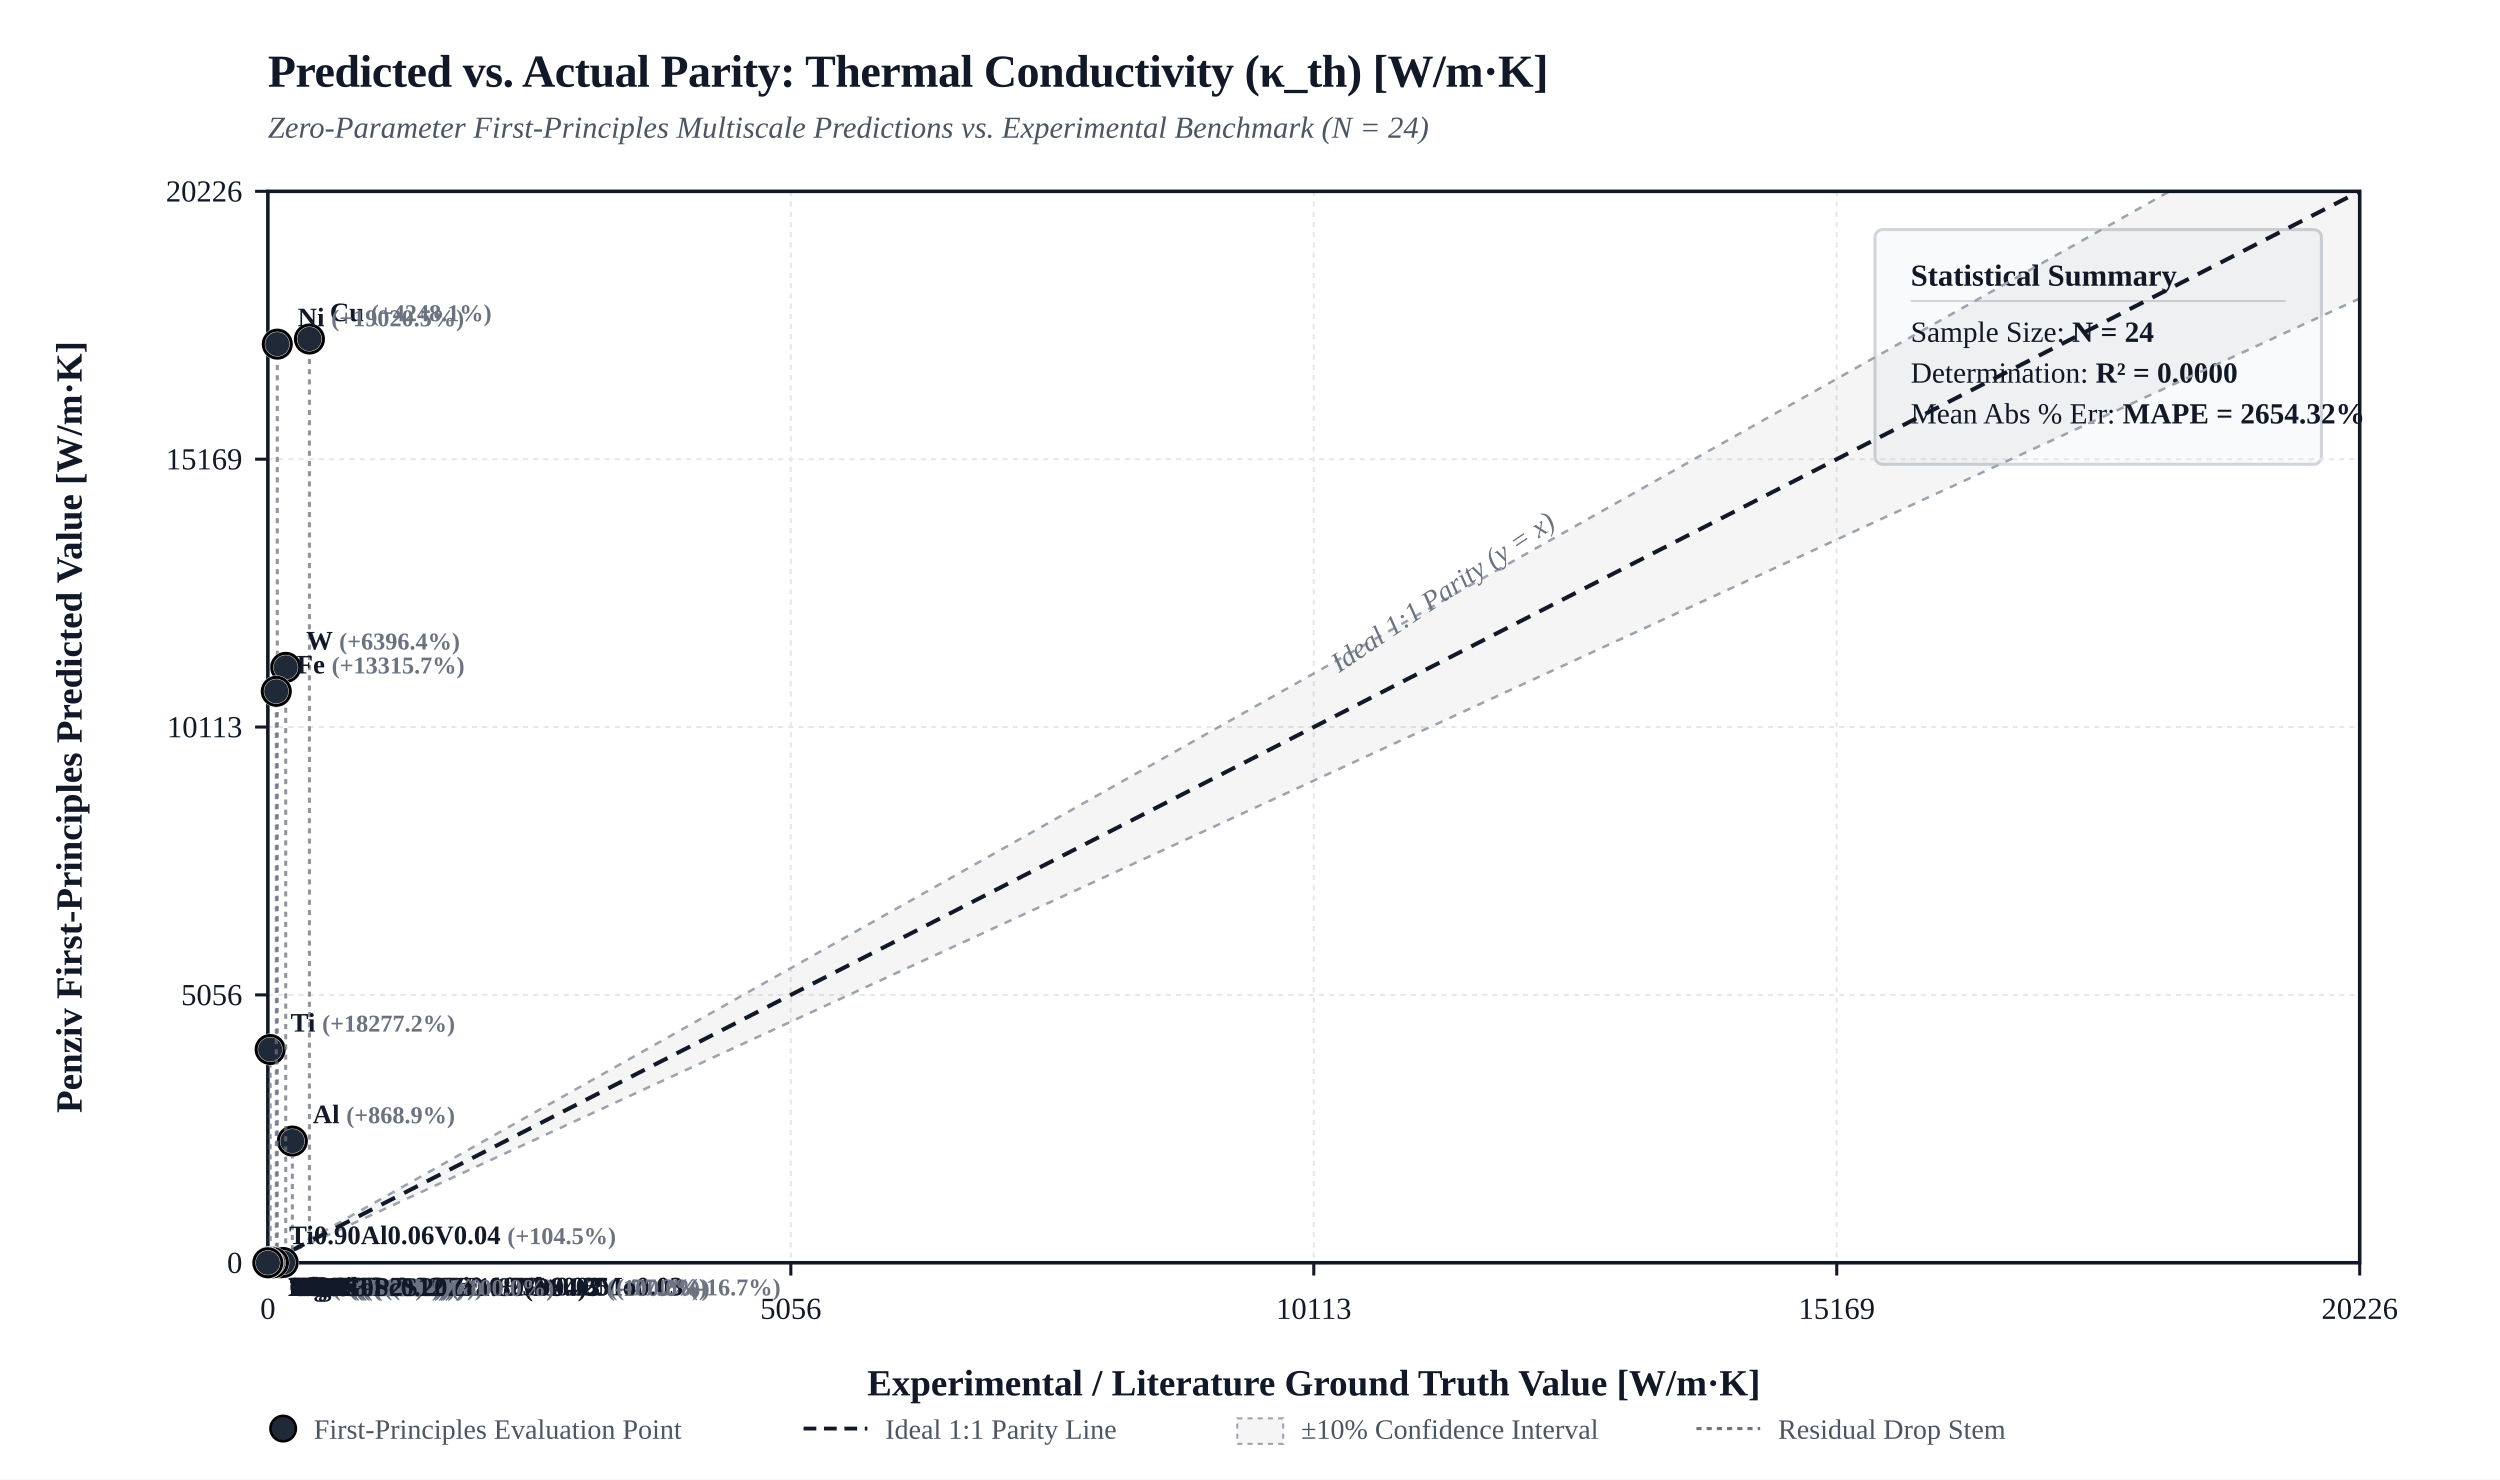
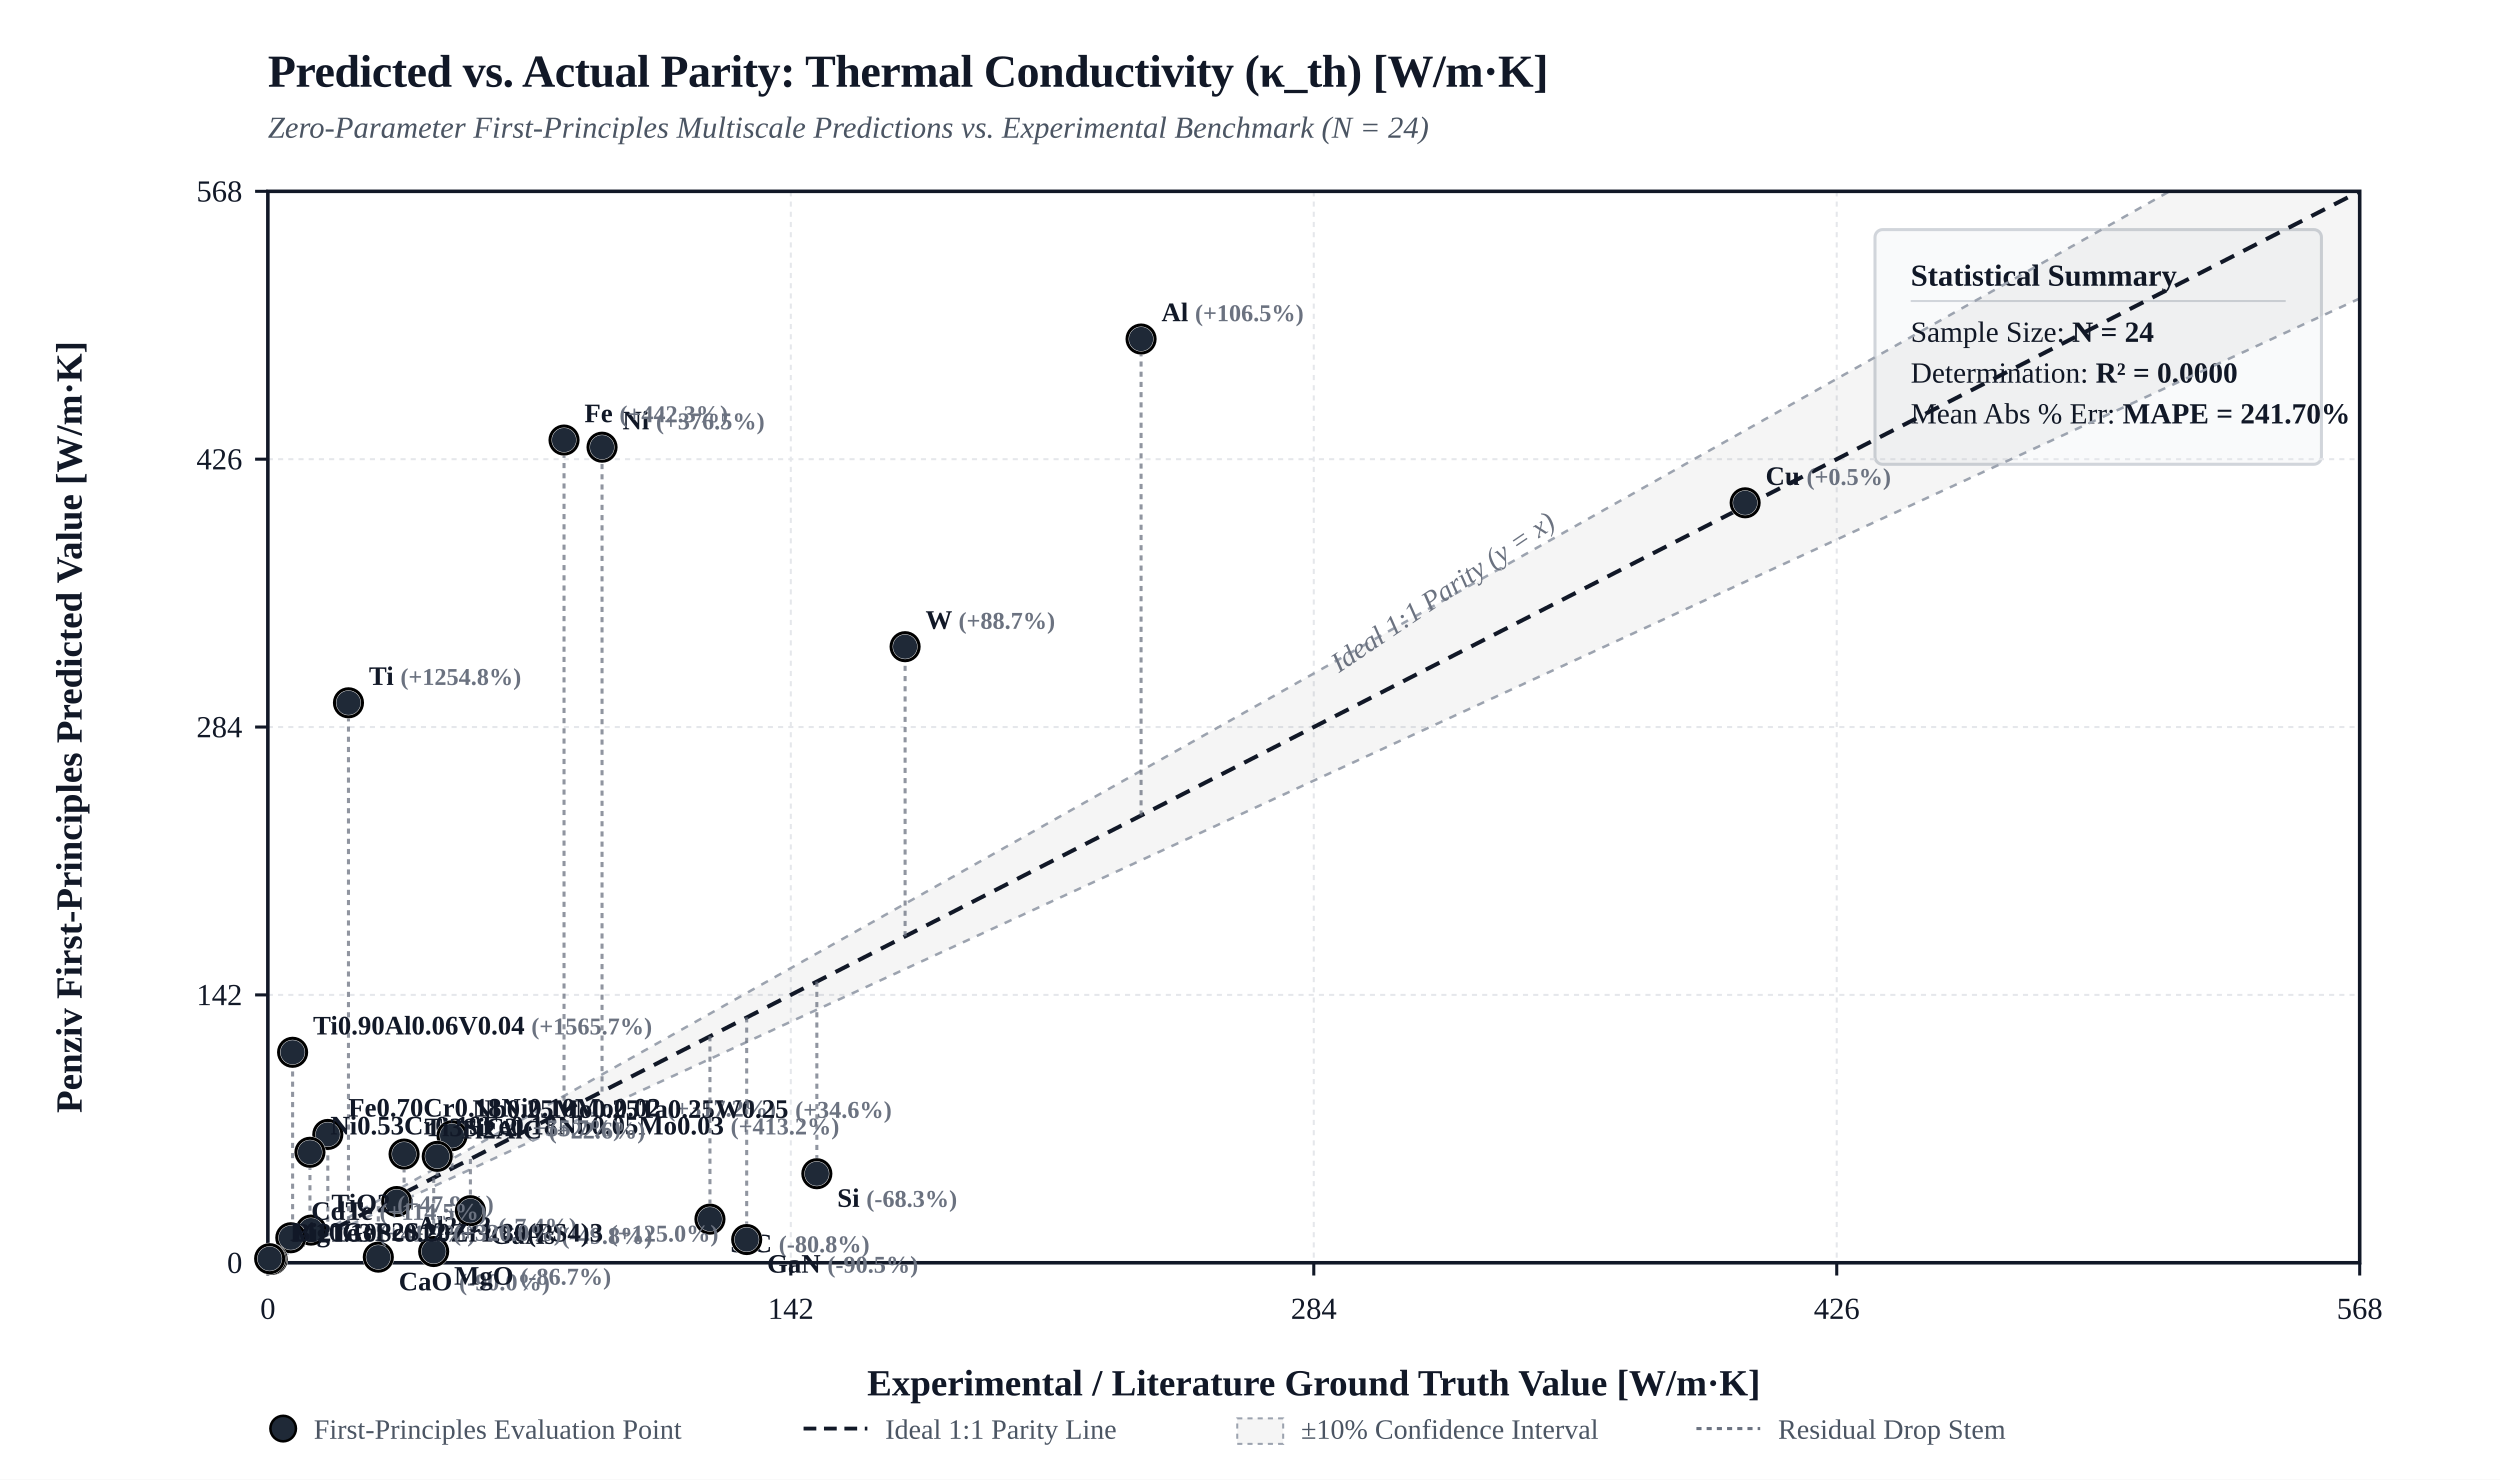
<svg xmlns="http://www.w3.org/2000/svg" viewBox="0 0 980 580" width="100%" height="auto" style="background-color: #FFFFFF; border: 1px solid #E5E7EB; border-radius: 4px; font-family: 'Times New Roman', Times, 'DejaVu Serif', 'TeX Gyre Termes', Georgia, serif;">
  <defs>
    <clipPath id="plotClip">
      <rect x="105" y="75" width="820" height="420" />
    </clipPath>
  </defs>
  <rect x="0" y="0" width="980" height="580" fill="#FFFFFF" />
  <text x="105" y="34" fill="#111827" font-size="18" font-weight="bold" letter-spacing="-0.01em">Predicted vs. Actual Parity: Thermal Conductivity (κ_th) [W/m·K]</text>
  <text x="105" y="54" fill="#4B5563" font-size="12" font-style="italic">Zero-Parameter First-Principles Multiscale Predictions vs. Experimental Benchmark (N = 24)</text>
  <g transform="translate(735, 90)">
    <rect width="175" height="92" rx="3" fill="#F9FAFB" stroke="#D1D5DB" stroke-width="1.2" />
    <text x="14" y="22" fill="#111827" font-size="12" font-weight="bold">Statistical Summary</text>
    <line x1="14" y1="28" x2="161" y2="28" stroke="#D1D5DB" stroke-width="0.8" />
    <text x="14" y="44" fill="#111827" font-size="11.5">Sample Size: <tspan font-weight="bold">N = 24</tspan>
    </text>
    <text x="14" y="60" fill="#111827" font-size="11.5">Determination: <tspan font-weight="bold">R² = 0.0000</tspan>
    </text>
-     <text x="14" y="76" fill="#111827" font-size="11.5">Mean Abs % Err: <tspan font-weight="bold">MAPE = 2654.32%</tspan>
+     <text x="14" y="76" fill="#111827" font-size="11.5">Mean Abs % Err: <tspan font-weight="bold">MAPE = 241.70%</tspan>
    </text>
  </g>
  <line x1="105.0" y1="75" x2="105.0" y2="495" stroke="#E5E7EB" stroke-width="0.8" stroke-dasharray="2,2" />
  <line x1="105" y1="495.0" x2="925" y2="495.0" stroke="#E5E7EB" stroke-width="0.8" stroke-dasharray="2,2" />
  <line x1="100" y1="495.0" x2="105" y2="495.0" stroke="#111827" stroke-width="1.2" />
  <text x="95" y="499.0" fill="#111827" font-size="12" font-weight="500" text-anchor="end">0</text>
  <line x1="105.0" y1="495" x2="105.0" y2="500" stroke="#111827" stroke-width="1.2" />
  <text x="105.0" y="517.0" fill="#111827" font-size="12" font-weight="500" text-anchor="middle">0</text>
  <line x1="310.0" y1="75" x2="310.0" y2="495" stroke="#E5E7EB" stroke-width="0.8" stroke-dasharray="2,2" />
  <line x1="105" y1="390.0" x2="925" y2="390.0" stroke="#E5E7EB" stroke-width="0.8" stroke-dasharray="2,2" />
  <line x1="100" y1="390.0" x2="105" y2="390.0" stroke="#111827" stroke-width="1.2" />
-   <text x="95" y="394.0" fill="#111827" font-size="12" font-weight="500" text-anchor="end">5056</text>
+   <text x="95" y="394.0" fill="#111827" font-size="12" font-weight="500" text-anchor="end">142</text>
  <line x1="310.0" y1="495" x2="310.0" y2="500" stroke="#111827" stroke-width="1.2" />
-   <text x="310.0" y="517.0" fill="#111827" font-size="12" font-weight="500" text-anchor="middle">5056</text>
+   <text x="310.0" y="517.0" fill="#111827" font-size="12" font-weight="500" text-anchor="middle">142</text>
  <line x1="515.0" y1="75" x2="515.0" y2="495" stroke="#E5E7EB" stroke-width="0.8" stroke-dasharray="2,2" />
  <line x1="105" y1="285.0" x2="925" y2="285.0" stroke="#E5E7EB" stroke-width="0.8" stroke-dasharray="2,2" />
  <line x1="100" y1="285.0" x2="105" y2="285.0" stroke="#111827" stroke-width="1.2" />
-   <text x="95" y="289.0" fill="#111827" font-size="12" font-weight="500" text-anchor="end">10113</text>
+   <text x="95" y="289.0" fill="#111827" font-size="12" font-weight="500" text-anchor="end">284</text>
  <line x1="515.0" y1="495" x2="515.0" y2="500" stroke="#111827" stroke-width="1.2" />
-   <text x="515.0" y="517.0" fill="#111827" font-size="12" font-weight="500" text-anchor="middle">10113</text>
+   <text x="515.0" y="517.0" fill="#111827" font-size="12" font-weight="500" text-anchor="middle">284</text>
  <line x1="720.0" y1="75" x2="720.0" y2="495" stroke="#E5E7EB" stroke-width="0.8" stroke-dasharray="2,2" />
  <line x1="105" y1="180.0" x2="925" y2="180.0" stroke="#E5E7EB" stroke-width="0.8" stroke-dasharray="2,2" />
  <line x1="100" y1="180.0" x2="105" y2="180.0" stroke="#111827" stroke-width="1.2" />
-   <text x="95" y="184.0" fill="#111827" font-size="12" font-weight="500" text-anchor="end">15169</text>
+   <text x="95" y="184.0" fill="#111827" font-size="12" font-weight="500" text-anchor="end">426</text>
  <line x1="720.0" y1="495" x2="720.0" y2="500" stroke="#111827" stroke-width="1.2" />
-   <text x="720.0" y="517.0" fill="#111827" font-size="12" font-weight="500" text-anchor="middle">15169</text>
+   <text x="720.0" y="517.0" fill="#111827" font-size="12" font-weight="500" text-anchor="middle">426</text>
  <line x1="925.0" y1="75" x2="925.0" y2="495" stroke="#E5E7EB" stroke-width="0.8" stroke-dasharray="2,2" />
  <line x1="105" y1="75.0" x2="925" y2="75.0" stroke="#E5E7EB" stroke-width="0.8" stroke-dasharray="2,2" />
  <line x1="100" y1="75.0" x2="105" y2="75.0" stroke="#111827" stroke-width="1.2" />
-   <text x="95" y="79.0" fill="#111827" font-size="12" font-weight="500" text-anchor="end">20226</text>
+   <text x="95" y="79.0" fill="#111827" font-size="12" font-weight="500" text-anchor="end">568</text>
  <line x1="925.0" y1="495" x2="925.0" y2="500" stroke="#111827" stroke-width="1.2" />
-   <text x="925.0" y="517.0" fill="#111827" font-size="12" font-weight="500" text-anchor="middle">20226</text>
+   <text x="925.0" y="517.0" fill="#111827" font-size="12" font-weight="500" text-anchor="middle">568</text>
  <polygon points="105.0,495.0 925.0,33.0 925.0,117.0 105.0,495.0" fill="rgba(0, 0, 0, 0.04)" clip-path="url(#plotClip)" />
  <line x1="105.0" y1="495.0" x2="925.0" y2="33.0" stroke="#9CA3AF" stroke-width="1.0" stroke-dasharray="3,3" clip-path="url(#plotClip)" />
  <line x1="105.0" y1="495.0" x2="925.0" y2="117.0" stroke="#9CA3AF" stroke-width="1.0" stroke-dasharray="3,3" clip-path="url(#plotClip)" />
  <line x1="105.0" y1="495.0" x2="925.0" y2="75.0" stroke="#111827" stroke-width="1.6" stroke-dasharray="6,4" clip-path="url(#plotClip)" />
  <text x="535.0" y="273.0" fill="#6B7280" font-size="11" font-style="italic" transform="rotate(-34 515.0 285.0)">Ideal 1:1 Parity (y = x)</text>
  <rect x="105" y="75" width="820" height="420" fill="none" stroke="#111827" stroke-width="1.4" />
  <text x="515.0" y="547.0" fill="#111827" font-size="14.5" font-weight="bold" text-anchor="middle">Experimental / Literature Ground Truth Value [W/m·K]</text>
  <text x="32" y="285.0" fill="#111827" font-size="14.5" font-weight="bold" text-anchor="middle" transform="rotate(-90 32 285.0)">Penziv First-Principles Predicted Value [W/m·K]</text>
-   <line x1="121.3" y1="486.7" x2="121.3" y2="132.9" stroke="#6B7280" stroke-width="1.2" stroke-dasharray="2,2" opacity="0.75" clip-path="url(#plotClip)" />
-   <circle cx="121.3" cy="132.9" r="5.5" fill="#1F2937" stroke="#FFFFFF" stroke-width="1.5" />
-   <circle cx="121.3" cy="132.9" r="5.5" fill="none" stroke="#000000" stroke-width="1.2" />
-   <text x="129.3" y="125.9" fill="#111827" font-size="10.5" font-weight="600" text-anchor="start">Cu <tspan fill="#6B7280" font-size="9.5">(+4248.1%)</tspan>
+   <line x1="684.1" y1="198.4" x2="684.1" y2="197.1" stroke="#6B7280" stroke-width="1.2" stroke-dasharray="2,2" opacity="0.75" clip-path="url(#plotClip)" />
+   <circle cx="684.1" cy="197.1" r="5.5" fill="#1F2937" stroke="#FFFFFF" stroke-width="1.5" />
+   <circle cx="684.1" cy="197.1" r="5.5" fill="none" stroke="#000000" stroke-width="1.2" />
+   <text x="692.1" y="190.1" fill="#111827" font-size="10.5" font-weight="600" text-anchor="start">Cu <tspan fill="#6B7280" font-size="9.5">(+0.5%)</tspan>
  </text>
-   <line x1="114.6" y1="490.1" x2="114.6" y2="447.3" stroke="#6B7280" stroke-width="1.2" stroke-dasharray="2,2" opacity="0.75" clip-path="url(#plotClip)" />
-   <circle cx="114.6" cy="447.3" r="5.5" fill="#1F2937" stroke="#FFFFFF" stroke-width="1.5" />
-   <circle cx="114.6" cy="447.3" r="5.5" fill="none" stroke="#000000" stroke-width="1.2" />
-   <text x="122.6" y="440.3" fill="#111827" font-size="10.5" font-weight="600" text-anchor="start">Al <tspan fill="#6B7280" font-size="9.5">(+868.9%)</tspan>
+   <line x1="447.3" y1="319.7" x2="447.3" y2="132.9" stroke="#6B7280" stroke-width="1.2" stroke-dasharray="2,2" opacity="0.75" clip-path="url(#plotClip)" />
+   <circle cx="447.3" cy="132.9" r="5.5" fill="#1F2937" stroke="#FFFFFF" stroke-width="1.5" />
+   <circle cx="447.3" cy="132.9" r="5.5" fill="none" stroke="#000000" stroke-width="1.2" />
+   <text x="455.3" y="125.9" fill="#111827" font-size="10.5" font-weight="600" text-anchor="start">Al <tspan fill="#6B7280" font-size="9.5">(+106.5%)</tspan>
  </text>
-   <line x1="108.7" y1="493.1" x2="108.7" y2="134.9" stroke="#6B7280" stroke-width="1.2" stroke-dasharray="2,2" opacity="0.75" clip-path="url(#plotClip)" />
-   <circle cx="108.7" cy="134.9" r="5.5" fill="#1F2937" stroke="#FFFFFF" stroke-width="1.5" />
-   <circle cx="108.7" cy="134.9" r="5.5" fill="none" stroke="#000000" stroke-width="1.2" />
-   <text x="116.7" y="127.9" fill="#111827" font-size="10.5" font-weight="600" text-anchor="start">Ni <tspan fill="#6B7280" font-size="9.5">(+19020.5%)</tspan>
+   <line x1="236.0" y1="427.9" x2="236.0" y2="175.3" stroke="#6B7280" stroke-width="1.2" stroke-dasharray="2,2" opacity="0.75" clip-path="url(#plotClip)" />
+   <circle cx="236.0" cy="175.3" r="5.5" fill="#1F2937" stroke="#FFFFFF" stroke-width="1.5" />
+   <circle cx="236.0" cy="175.3" r="5.5" fill="none" stroke="#000000" stroke-width="1.2" />
+   <text x="244.0" y="168.3" fill="#111827" font-size="10.5" font-weight="600" text-anchor="start">Ni <tspan fill="#6B7280" font-size="9.5">(+376.5%)</tspan>
  </text>
-   <line x1="105.9" y1="494.5" x2="105.9" y2="411.4" stroke="#6B7280" stroke-width="1.2" stroke-dasharray="2,2" opacity="0.75" clip-path="url(#plotClip)" />
-   <circle cx="105.9" cy="411.4" r="5.5" fill="#1F2937" stroke="#FFFFFF" stroke-width="1.5" />
-   <circle cx="105.9" cy="411.4" r="5.5" fill="none" stroke="#000000" stroke-width="1.2" />
-   <text x="113.9" y="404.4" fill="#111827" font-size="10.5" font-weight="600" text-anchor="start">Ti <tspan fill="#6B7280" font-size="9.5">(+18277.2%)</tspan>
+   <line x1="136.6" y1="478.8" x2="136.6" y2="275.5" stroke="#6B7280" stroke-width="1.2" stroke-dasharray="2,2" opacity="0.75" clip-path="url(#plotClip)" />
+   <circle cx="136.6" cy="275.5" r="5.5" fill="#1F2937" stroke="#FFFFFF" stroke-width="1.5" />
+   <circle cx="136.6" cy="275.5" r="5.5" fill="none" stroke="#000000" stroke-width="1.2" />
+   <text x="144.6" y="268.5" fill="#111827" font-size="10.5" font-weight="600" text-anchor="start">Ti <tspan fill="#6B7280" font-size="9.5">(+1254.8%)</tspan>
  </text>
-   <line x1="112.0" y1="491.4" x2="112.0" y2="261.6" stroke="#6B7280" stroke-width="1.2" stroke-dasharray="2,2" opacity="0.75" clip-path="url(#plotClip)" />
-   <circle cx="112.0" cy="261.6" r="5.5" fill="#1F2937" stroke="#FFFFFF" stroke-width="1.5" />
-   <circle cx="112.0" cy="261.6" r="5.5" fill="none" stroke="#000000" stroke-width="1.2" />
-   <text x="120.0" y="254.6" fill="#111827" font-size="10.5" font-weight="600" text-anchor="start">W <tspan fill="#6B7280" font-size="9.5">(+6396.4%)</tspan>
+   <line x1="354.8" y1="367.0" x2="354.8" y2="253.5" stroke="#6B7280" stroke-width="1.2" stroke-dasharray="2,2" opacity="0.75" clip-path="url(#plotClip)" />
+   <circle cx="354.8" cy="253.5" r="5.5" fill="#1F2937" stroke="#FFFFFF" stroke-width="1.5" />
+   <circle cx="354.8" cy="253.5" r="5.5" fill="none" stroke="#000000" stroke-width="1.2" />
+   <text x="362.8" y="246.5" fill="#111827" font-size="10.5" font-weight="600" text-anchor="start">W <tspan fill="#6B7280" font-size="9.5">(+88.7%)</tspan>
  </text>
-   <line x1="108.3" y1="493.3" x2="108.3" y2="271.0" stroke="#6B7280" stroke-width="1.2" stroke-dasharray="2,2" opacity="0.75" clip-path="url(#plotClip)" />
-   <circle cx="108.3" cy="271.0" r="5.5" fill="#1F2937" stroke="#FFFFFF" stroke-width="1.5" />
-   <circle cx="108.3" cy="271.0" r="5.5" fill="none" stroke="#000000" stroke-width="1.2" />
-   <text x="116.3" y="264.0" fill="#111827" font-size="10.5" font-weight="600" text-anchor="start">Fe <tspan fill="#6B7280" font-size="9.5">(+13315.7%)</tspan>
+   <line x1="221.1" y1="435.5" x2="221.1" y2="172.5" stroke="#6B7280" stroke-width="1.2" stroke-dasharray="2,2" opacity="0.75" clip-path="url(#plotClip)" />
+   <circle cx="221.1" cy="172.5" r="5.5" fill="#1F2937" stroke="#FFFFFF" stroke-width="1.5" />
+   <circle cx="221.1" cy="172.5" r="5.5" fill="none" stroke="#000000" stroke-width="1.2" />
+   <text x="229.1" y="165.5" fill="#111827" font-size="10.5" font-weight="600" text-anchor="start">Fe <tspan fill="#6B7280" font-size="9.5">(+442.3%)</tspan>
  </text>
-   <line x1="105.7" y1="494.7" x2="105.7" y2="494.8" stroke="#6B7280" stroke-width="1.2" stroke-dasharray="2,2" opacity="0.75" clip-path="url(#plotClip)" />
-   <circle cx="105.7" cy="494.8" r="5.5" fill="#1F2937" stroke="#FFFFFF" stroke-width="1.5" />
-   <circle cx="105.7" cy="494.8" r="5.5" fill="none" stroke="#000000" stroke-width="1.2" />
-   <text x="113.7" y="507.8" fill="#111827" font-size="10.5" font-weight="600" text-anchor="start">Fe0.70Cr0.18Ni0.10Mo0.02 <tspan fill="#6B7280" font-size="9.5">(-41.1%)</tspan>
+   <line x1="128.5" y1="482.9" x2="128.5" y2="444.7" stroke="#6B7280" stroke-width="1.2" stroke-dasharray="2,2" opacity="0.75" clip-path="url(#plotClip)" />
+   <circle cx="128.5" cy="444.7" r="5.5" fill="#1F2937" stroke="#FFFFFF" stroke-width="1.5" />
+   <circle cx="128.5" cy="444.7" r="5.5" fill="none" stroke="#000000" stroke-width="1.2" />
+   <text x="136.5" y="437.7" fill="#111827" font-size="10.5" font-weight="600" text-anchor="start">Fe0.70Cr0.18Ni0.10Mo0.02 <tspan fill="#6B7280" font-size="9.5">(+317.2%)</tspan>
  </text>
-   <line x1="105.5" y1="494.8" x2="105.5" y2="494.8" stroke="#6B7280" stroke-width="1.2" stroke-dasharray="2,2" opacity="0.75" clip-path="url(#plotClip)" />
-   <circle cx="105.5" cy="494.8" r="5.5" fill="#1F2937" stroke="#FFFFFF" stroke-width="1.5" />
-   <circle cx="105.5" cy="494.8" r="5.5" fill="none" stroke="#000000" stroke-width="1.2" />
-   <text x="113.5" y="507.8" fill="#111827" font-size="10.5" font-weight="600" text-anchor="start">Ni0.53Cr0.19Fe0.18Nb0.05Mo0.03 <tspan fill="#6B7280" font-size="9.5">(-16.7%)</tspan>
+   <line x1="121.5" y1="486.6" x2="121.5" y2="451.7" stroke="#6B7280" stroke-width="1.2" stroke-dasharray="2,2" opacity="0.75" clip-path="url(#plotClip)" />
+   <circle cx="121.5" cy="451.7" r="5.5" fill="#1F2937" stroke="#FFFFFF" stroke-width="1.5" />
+   <circle cx="121.5" cy="451.7" r="5.5" fill="none" stroke="#000000" stroke-width="1.2" />
+   <text x="129.5" y="444.7" fill="#111827" font-size="10.5" font-weight="600" text-anchor="start">Ni0.53Cr0.19Fe0.18Nb0.05Mo0.03 <tspan fill="#6B7280" font-size="9.5">(+413.2%)</tspan>
  </text>
-   <line x1="105.3" y1="494.9" x2="105.3" y2="494.7" stroke="#6B7280" stroke-width="1.2" stroke-dasharray="2,2" opacity="0.75" clip-path="url(#plotClip)" />
-   <circle cx="105.3" cy="494.7" r="5.5" fill="#1F2937" stroke="#FFFFFF" stroke-width="1.5" />
-   <circle cx="105.3" cy="494.7" r="5.5" fill="none" stroke="#000000" stroke-width="1.2" />
-   <text x="113.3" y="487.7" fill="#111827" font-size="10.5" font-weight="600" text-anchor="start">Ti0.90Al0.06V0.04 <tspan fill="#6B7280" font-size="9.5">(+104.5%)</tspan>
+   <line x1="114.7" y1="490.0" x2="114.7" y2="412.5" stroke="#6B7280" stroke-width="1.2" stroke-dasharray="2,2" opacity="0.75" clip-path="url(#plotClip)" />
+   <circle cx="114.7" cy="412.5" r="5.5" fill="#1F2937" stroke="#FFFFFF" stroke-width="1.5" />
+   <circle cx="114.7" cy="412.5" r="5.5" fill="none" stroke="#000000" stroke-width="1.2" />
+   <text x="122.7" y="405.5" fill="#111827" font-size="10.5" font-weight="600" text-anchor="start">Ti0.90Al0.06V0.04 <tspan fill="#6B7280" font-size="9.5">(+1565.7%)</tspan>
  </text>
-   <line x1="107.0" y1="494.0" x2="107.0" y2="494.8" stroke="#6B7280" stroke-width="1.2" stroke-dasharray="2,2" opacity="0.75" clip-path="url(#plotClip)" />
-   <circle cx="107.0" cy="494.8" r="5.5" fill="#1F2937" stroke="#FFFFFF" stroke-width="1.5" />
-   <circle cx="107.0" cy="494.8" r="5.5" fill="none" stroke="#000000" stroke-width="1.2" />
-   <text x="115.0" y="507.8" fill="#111827" font-size="10.5" font-weight="600" text-anchor="start">Nb0.25Mo0.25Ta0.25W0.25 <tspan fill="#6B7280" font-size="9.5">(-77.2%)</tspan>
+   <line x1="177.2" y1="458.0" x2="177.2" y2="445.2" stroke="#6B7280" stroke-width="1.2" stroke-dasharray="2,2" opacity="0.75" clip-path="url(#plotClip)" />
+   <circle cx="177.2" cy="445.2" r="5.5" fill="#1F2937" stroke="#FFFFFF" stroke-width="1.5" />
+   <circle cx="177.2" cy="445.2" r="5.5" fill="none" stroke="#000000" stroke-width="1.2" />
+   <text x="185.2" y="438.2" fill="#111827" font-size="10.5" font-weight="600" text-anchor="start">Nb0.25Mo0.25Ta0.25W0.25 <tspan fill="#6B7280" font-size="9.5">(+34.6%)</tspan>
  </text>
-   <line x1="106.5" y1="494.2" x2="106.5" y2="494.8" stroke="#6B7280" stroke-width="1.2" stroke-dasharray="2,2" opacity="0.75" clip-path="url(#plotClip)" />
-   <circle cx="106.5" cy="494.8" r="5.5" fill="#1F2937" stroke="#FFFFFF" stroke-width="1.5" />
-   <circle cx="106.5" cy="494.8" r="5.5" fill="none" stroke="#000000" stroke-width="1.2" />
-   <text x="114.5" y="507.8" fill="#111827" font-size="10.5" font-weight="600" text-anchor="start">Ti3SiC2 <tspan fill="#6B7280" font-size="9.5">(-76.2%)</tspan>
+   <line x1="158.4" y1="467.6" x2="158.4" y2="452.4" stroke="#6B7280" stroke-width="1.2" stroke-dasharray="2,2" opacity="0.75" clip-path="url(#plotClip)" />
+   <circle cx="158.4" cy="452.4" r="5.5" fill="#1F2937" stroke="#FFFFFF" stroke-width="1.5" />
+   <circle cx="158.4" cy="452.4" r="5.5" fill="none" stroke="#000000" stroke-width="1.2" />
+   <text x="166.4" y="445.4" fill="#111827" font-size="10.5" font-weight="600" text-anchor="start">Ti3SiC2 <tspan fill="#6B7280" font-size="9.5">(+55.7%)</tspan>
  </text>
-   <line x1="106.9" y1="494.0" x2="106.9" y2="494.8" stroke="#6B7280" stroke-width="1.2" stroke-dasharray="2,2" opacity="0.75" clip-path="url(#plotClip)" />
-   <circle cx="106.9" cy="494.8" r="5.5" fill="#1F2937" stroke="#FFFFFF" stroke-width="1.5" />
-   <circle cx="106.9" cy="494.8" r="5.5" fill="none" stroke="#000000" stroke-width="1.2" />
-   <text x="114.9" y="507.8" fill="#111827" font-size="10.5" font-weight="600" text-anchor="start">Ti2AlC <tspan fill="#6B7280" font-size="9.5">(-80.7%)</tspan>
+   <line x1="171.4" y1="461.0" x2="171.4" y2="453.3" stroke="#6B7280" stroke-width="1.2" stroke-dasharray="2,2" opacity="0.75" clip-path="url(#plotClip)" />
+   <circle cx="171.4" cy="453.3" r="5.5" fill="#1F2937" stroke="#FFFFFF" stroke-width="1.5" />
+   <circle cx="171.4" cy="453.3" r="5.5" fill="none" stroke="#000000" stroke-width="1.2" />
+   <text x="179.4" y="446.3" fill="#111827" font-size="10.5" font-weight="600" text-anchor="start">Ti2AlC <tspan fill="#6B7280" font-size="9.5">(+22.6%)</tspan>
  </text>
-   <line x1="106.2" y1="494.4" x2="106.2" y2="495.0" stroke="#6B7280" stroke-width="1.2" stroke-dasharray="2,2" opacity="0.75" clip-path="url(#plotClip)" />
-   <circle cx="106.2" cy="495.0" r="5.5" fill="#1F2937" stroke="#FFFFFF" stroke-width="1.5" />
-   <circle cx="106.2" cy="495.0" r="5.5" fill="none" stroke="#000000" stroke-width="1.2" />
-   <text x="114.2" y="508.0" fill="#111827" font-size="10.5" font-weight="600" text-anchor="start">CaO <tspan fill="#6B7280" font-size="9.5">(-99.3%)</tspan>
+   <line x1="148.3" y1="472.8" x2="148.3" y2="492.8" stroke="#6B7280" stroke-width="1.2" stroke-dasharray="2,2" opacity="0.75" clip-path="url(#plotClip)" />
+   <circle cx="148.3" cy="492.8" r="5.5" fill="#1F2937" stroke="#FFFFFF" stroke-width="1.5" />
+   <circle cx="148.3" cy="492.8" r="5.5" fill="none" stroke="#000000" stroke-width="1.2" />
+   <text x="156.3" y="505.8" fill="#111827" font-size="10.5" font-weight="600" text-anchor="start">CaO <tspan fill="#6B7280" font-size="9.5">(-90.0%)</tspan>
  </text>
-   <line x1="106.8" y1="494.1" x2="106.8" y2="495.0" stroke="#6B7280" stroke-width="1.2" stroke-dasharray="2,2" opacity="0.75" clip-path="url(#plotClip)" />
-   <circle cx="106.8" cy="495.0" r="5.5" fill="#1F2937" stroke="#FFFFFF" stroke-width="1.5" />
-   <circle cx="106.8" cy="495.0" r="5.5" fill="none" stroke="#000000" stroke-width="1.2" />
-   <text x="114.8" y="508.0" fill="#111827" font-size="10.5" font-weight="600" text-anchor="start">MgO <tspan fill="#6B7280" font-size="9.5">(-99.3%)</tspan>
+   <line x1="170.0" y1="461.7" x2="170.0" y2="490.6" stroke="#6B7280" stroke-width="1.2" stroke-dasharray="2,2" opacity="0.75" clip-path="url(#plotClip)" />
+   <circle cx="170.0" cy="490.6" r="5.5" fill="#1F2937" stroke="#FFFFFF" stroke-width="1.5" />
+   <circle cx="170.0" cy="490.6" r="5.5" fill="none" stroke="#000000" stroke-width="1.2" />
+   <text x="178.0" y="503.6" fill="#111827" font-size="10.5" font-weight="600" text-anchor="start">MgO <tspan fill="#6B7280" font-size="9.5">(-86.7%)</tspan>
  </text>
-   <line x1="106.4" y1="494.3" x2="106.4" y2="495.0" stroke="#6B7280" stroke-width="1.2" stroke-dasharray="2,2" opacity="0.75" clip-path="url(#plotClip)" />
-   <circle cx="106.4" cy="495.0" r="5.5" fill="#1F2937" stroke="#FFFFFF" stroke-width="1.5" />
-   <circle cx="106.4" cy="495.0" r="5.5" fill="none" stroke="#000000" stroke-width="1.2" />
-   <text x="114.4" y="508.0" fill="#111827" font-size="10.5" font-weight="600" text-anchor="start">Al2O3 <tspan fill="#6B7280" font-size="9.5">(-99.7%)</tspan>
+   <line x1="155.5" y1="469.1" x2="155.5" y2="471.0" stroke="#6B7280" stroke-width="1.2" stroke-dasharray="2,2" opacity="0.75" clip-path="url(#plotClip)" />
+   <circle cx="155.5" cy="471.0" r="5.5" fill="#1F2937" stroke="#FFFFFF" stroke-width="1.5" />
+   <circle cx="155.5" cy="471.0" r="5.5" fill="none" stroke="#000000" stroke-width="1.2" />
+   <text x="163.5" y="484.0" fill="#111827" font-size="10.5" font-weight="600" text-anchor="start">Al2O3 <tspan fill="#6B7280" font-size="9.5">(-7.4%)</tspan>
  </text>
-   <line x1="105.5" y1="494.8" x2="105.5" y2="495.0" stroke="#6B7280" stroke-width="1.2" stroke-dasharray="2,2" opacity="0.75" clip-path="url(#plotClip)" />
-   <circle cx="105.5" cy="495.0" r="5.5" fill="#1F2937" stroke="#FFFFFF" stroke-width="1.5" />
-   <circle cx="105.5" cy="495.0" r="5.5" fill="none" stroke="#000000" stroke-width="1.2" />
-   <text x="113.5" y="508.0" fill="#111827" font-size="10.5" font-weight="600" text-anchor="start">TiO2 <tspan fill="#6B7280" font-size="9.5">(-95.7%)</tspan>
+   <line x1="121.9" y1="486.3" x2="121.9" y2="482.2" stroke="#6B7280" stroke-width="1.2" stroke-dasharray="2,2" opacity="0.75" clip-path="url(#plotClip)" />
+   <circle cx="121.9" cy="482.2" r="5.5" fill="#1F2937" stroke="#FFFFFF" stroke-width="1.5" />
+   <circle cx="121.9" cy="482.2" r="5.5" fill="none" stroke="#000000" stroke-width="1.2" />
+   <text x="129.9" y="475.2" fill="#111827" font-size="10.5" font-weight="600" text-anchor="start">TiO2 <tspan fill="#6B7280" font-size="9.5">(+47.9%)</tspan>
  </text>
-   <line x1="109.9" y1="492.5" x2="109.9" y2="495.0" stroke="#6B7280" stroke-width="1.2" stroke-dasharray="2,2" opacity="0.75" clip-path="url(#plotClip)" />
-   <circle cx="109.9" cy="495.0" r="5.5" fill="#1F2937" stroke="#FFFFFF" stroke-width="1.5" />
-   <circle cx="109.9" cy="495.0" r="5.5" fill="none" stroke="#000000" stroke-width="1.2" />
-   <text x="117.9" y="508.0" fill="#111827" font-size="10.5" font-weight="600" text-anchor="start">SiC <tspan fill="#6B7280" font-size="9.5">(-99.8%)</tspan>
+   <line x1="278.3" y1="406.2" x2="278.3" y2="477.9" stroke="#6B7280" stroke-width="1.2" stroke-dasharray="2,2" opacity="0.75" clip-path="url(#plotClip)" />
+   <circle cx="278.3" cy="477.9" r="5.5" fill="#1F2937" stroke="#FFFFFF" stroke-width="1.5" />
+   <circle cx="278.3" cy="477.9" r="5.5" fill="none" stroke="#000000" stroke-width="1.2" />
+   <text x="286.3" y="490.9" fill="#111827" font-size="10.5" font-weight="600" text-anchor="start">SiC <tspan fill="#6B7280" font-size="9.5">(-80.8%)</tspan>
  </text>
-   <line x1="110.3" y1="492.3" x2="110.3" y2="495.0" stroke="#6B7280" stroke-width="1.2" stroke-dasharray="2,2" opacity="0.75" clip-path="url(#plotClip)" />
-   <circle cx="110.3" cy="495.0" r="5.5" fill="#1F2937" stroke="#FFFFFF" stroke-width="1.5" />
-   <circle cx="110.3" cy="495.0" r="5.5" fill="none" stroke="#000000" stroke-width="1.2" />
-   <text x="118.3" y="508.0" fill="#111827" font-size="10.5" font-weight="600" text-anchor="start">GaN <tspan fill="#6B7280" font-size="9.5">(-99.3%)</tspan>
+   <line x1="292.7" y1="398.8" x2="292.7" y2="485.9" stroke="#6B7280" stroke-width="1.2" stroke-dasharray="2,2" opacity="0.75" clip-path="url(#plotClip)" />
+   <circle cx="292.7" cy="485.9" r="5.5" fill="#1F2937" stroke="#FFFFFF" stroke-width="1.5" />
+   <circle cx="292.7" cy="485.9" r="5.5" fill="none" stroke="#000000" stroke-width="1.2" />
+   <text x="300.7" y="498.9" fill="#111827" font-size="10.5" font-weight="600" text-anchor="start">GaN <tspan fill="#6B7280" font-size="9.5">(-90.5%)</tspan>
  </text>
-   <line x1="111.0" y1="491.9" x2="111.0" y2="494.9" stroke="#6B7280" stroke-width="1.2" stroke-dasharray="2,2" opacity="0.75" clip-path="url(#plotClip)" />
-   <circle cx="111.0" cy="494.9" r="5.5" fill="#1F2937" stroke="#FFFFFF" stroke-width="1.5" />
-   <circle cx="111.0" cy="494.9" r="5.5" fill="none" stroke="#000000" stroke-width="1.2" />
-   <text x="119.0" y="507.9" fill="#111827" font-size="10.5" font-weight="600" text-anchor="start">Si <tspan fill="#6B7280" font-size="9.5">(-97.5%)</tspan>
+   <line x1="320.2" y1="384.8" x2="320.2" y2="460.1" stroke="#6B7280" stroke-width="1.2" stroke-dasharray="2,2" opacity="0.75" clip-path="url(#plotClip)" />
+   <circle cx="320.2" cy="460.1" r="5.5" fill="#1F2937" stroke="#FFFFFF" stroke-width="1.5" />
+   <circle cx="320.2" cy="460.1" r="5.5" fill="none" stroke="#000000" stroke-width="1.2" />
+   <text x="328.2" y="473.1" fill="#111827" font-size="10.5" font-weight="600" text-anchor="start">Si <tspan fill="#6B7280" font-size="9.5">(-68.3%)</tspan>
  </text>
-   <line x1="107.2" y1="493.9" x2="107.2" y2="495.0" stroke="#6B7280" stroke-width="1.2" stroke-dasharray="2,2" opacity="0.75" clip-path="url(#plotClip)" />
-   <circle cx="107.2" cy="495.0" r="5.5" fill="#1F2937" stroke="#FFFFFF" stroke-width="1.5" />
-   <circle cx="107.2" cy="495.0" r="5.5" fill="none" stroke="#000000" stroke-width="1.2" />
-   <text x="115.2" y="508.0" fill="#111827" font-size="10.5" font-weight="600" text-anchor="start">GaAs <tspan fill="#6B7280" font-size="9.5">(-99.8%)</tspan>
+   <line x1="184.4" y1="454.3" x2="184.4" y2="474.6" stroke="#6B7280" stroke-width="1.2" stroke-dasharray="2,2" opacity="0.75" clip-path="url(#plotClip)" />
+   <circle cx="184.4" cy="474.6" r="5.5" fill="#1F2937" stroke="#FFFFFF" stroke-width="1.5" />
+   <circle cx="184.4" cy="474.6" r="5.5" fill="none" stroke="#000000" stroke-width="1.2" />
+   <text x="192.4" y="487.6" fill="#111827" font-size="10.5" font-weight="600" text-anchor="start">GaAs <tspan fill="#6B7280" font-size="9.5">(-49.8%)</tspan>
  </text>
-   <line x1="105.3" y1="494.9" x2="105.3" y2="495.0" stroke="#6B7280" stroke-width="1.2" stroke-dasharray="2,2" opacity="0.75" clip-path="url(#plotClip)" />
-   <circle cx="105.3" cy="495.0" r="5.5" fill="#1F2937" stroke="#FFFFFF" stroke-width="1.5" />
-   <circle cx="105.3" cy="495.0" r="5.5" fill="none" stroke="#000000" stroke-width="1.2" />
-   <text x="113.3" y="508.0" fill="#111827" font-size="10.5" font-weight="600" text-anchor="start">CdTe <tspan fill="#6B7280" font-size="9.5">(-98.4%)</tspan>
+   <line x1="114.0" y1="490.4" x2="114.0" y2="485.2" stroke="#6B7280" stroke-width="1.2" stroke-dasharray="2,2" opacity="0.75" clip-path="url(#plotClip)" />
+   <circle cx="114.0" cy="485.2" r="5.5" fill="#1F2937" stroke="#FFFFFF" stroke-width="1.5" />
+   <circle cx="114.0" cy="485.2" r="5.5" fill="none" stroke="#000000" stroke-width="1.2" />
+   <text x="122.0" y="478.2" fill="#111827" font-size="10.5" font-weight="600" text-anchor="start">CdTe <tspan fill="#6B7280" font-size="9.5">(+114.5%)</tspan>
  </text>
-   <line x1="105.0" y1="495.0" x2="105.0" y2="495.0" stroke="#6B7280" stroke-width="1.2" stroke-dasharray="2,2" opacity="0.75" clip-path="url(#plotClip)" />
-   <circle cx="105.0" cy="495.0" r="5.5" fill="#1F2937" stroke="#FFFFFF" stroke-width="1.5" />
-   <circle cx="105.0" cy="495.0" r="5.5" fill="none" stroke="#000000" stroke-width="1.2" />
-   <text x="113.0" y="508.0" fill="#111827" font-size="10.5" font-weight="600" text-anchor="start">Bi2Te3 <tspan fill="#6B7280" font-size="9.5">(-91.7%)</tspan>
+   <line x1="106.7" y1="494.1" x2="106.7" y2="493.7" stroke="#6B7280" stroke-width="1.2" stroke-dasharray="2,2" opacity="0.75" clip-path="url(#plotClip)" />
+   <circle cx="106.7" cy="493.7" r="5.5" fill="#1F2937" stroke="#FFFFFF" stroke-width="1.5" />
+   <circle cx="106.7" cy="493.7" r="5.5" fill="none" stroke="#000000" stroke-width="1.2" />
+   <text x="114.7" y="486.7" fill="#111827" font-size="10.5" font-weight="600" text-anchor="start">Bi2Te3 <tspan fill="#6B7280" font-size="9.5">(+41.7%)</tspan>
  </text>
-   <line x1="105.0" y1="495.0" x2="105.0" y2="495.0" stroke="#6B7280" stroke-width="1.2" stroke-dasharray="2,2" opacity="0.75" clip-path="url(#plotClip)" />
-   <circle cx="105.0" cy="495.0" r="5.5" fill="#1F2937" stroke="#FFFFFF" stroke-width="1.5" />
-   <circle cx="105.0" cy="495.0" r="5.5" fill="none" stroke="#000000" stroke-width="1.2" />
-   <text x="113.0" y="508.0" fill="#111827" font-size="10.5" font-weight="600" text-anchor="start">Mg1.10Sc0.20Zr1.80(PS4)3 <tspan fill="#6B7280" font-size="9.5">(-100.0%)</tspan>
+   <line x1="106.2" y1="494.4" x2="106.2" y2="493.7" stroke="#6B7280" stroke-width="1.2" stroke-dasharray="2,2" opacity="0.75" clip-path="url(#plotClip)" />
+   <circle cx="106.2" cy="493.7" r="5.5" fill="#1F2937" stroke="#FFFFFF" stroke-width="1.5" />
+   <circle cx="106.2" cy="493.7" r="5.5" fill="none" stroke="#000000" stroke-width="1.2" />
+   <text x="114.2" y="486.7" fill="#111827" font-size="10.5" font-weight="600" text-anchor="start">Mg1.10Sc0.20Zr1.80(PS4)3 <tspan fill="#6B7280" font-size="9.5">(+125.0%)</tspan>
  </text>
-   <line x1="105.0" y1="495.0" x2="105.0" y2="495.0" stroke="#6B7280" stroke-width="1.2" stroke-dasharray="2,2" opacity="0.75" clip-path="url(#plotClip)" />
-   <circle cx="105.0" cy="495.0" r="5.5" fill="#1F2937" stroke="#FFFFFF" stroke-width="1.5" />
-   <circle cx="105.0" cy="495.0" r="5.5" fill="none" stroke="#000000" stroke-width="1.2" />
-   <text x="113.0" y="508.0" fill="#111827" font-size="10.5" font-weight="600" text-anchor="start">Li10GeP2S12 <tspan fill="#6B7280" font-size="9.5">(-100.0%)</tspan>
+   <line x1="105.7" y1="494.6" x2="105.7" y2="493.4" stroke="#6B7280" stroke-width="1.2" stroke-dasharray="2,2" opacity="0.75" clip-path="url(#plotClip)" />
+   <circle cx="105.7" cy="493.4" r="5.5" fill="#1F2937" stroke="#FFFFFF" stroke-width="1.5" />
+   <circle cx="105.7" cy="493.4" r="5.5" fill="none" stroke="#000000" stroke-width="1.2" />
+   <text x="113.7" y="486.4" fill="#111827" font-size="10.5" font-weight="600" text-anchor="start">Li10GeP2S12 <tspan fill="#6B7280" font-size="9.5">(+320.0%)</tspan>
  </text>
  <g transform="translate(105, 564)" font-size="11" fill="#4B5563">
    <circle cx="6" cy="-4" r="5" fill="#1F2937" stroke="#000000" stroke-width="1.0" />
    <text x="18" y="0">First-Principles Evaluation Point</text>
    <line x1="210" y1="-4" x2="235" y2="-4" stroke="#111827" stroke-dasharray="5,3" stroke-width="1.5" />
    <text x="242" y="0">Ideal 1:1 Parity Line</text>
    <rect x="380" y="-8" width="18" height="10" fill="rgba(0, 0, 0, 0.04)" stroke="#9CA3AF" stroke-dasharray="2,2" stroke-width="0.8" />
    <text x="405" y="0">±10% Confidence Interval</text>
    <line x1="560" y1="-4" x2="585" y2="-4" stroke="#6B7280" stroke-dasharray="2,2" stroke-width="1.2" />
    <text x="592" y="0">Residual Drop Stem</text>
  </g>
</svg>
